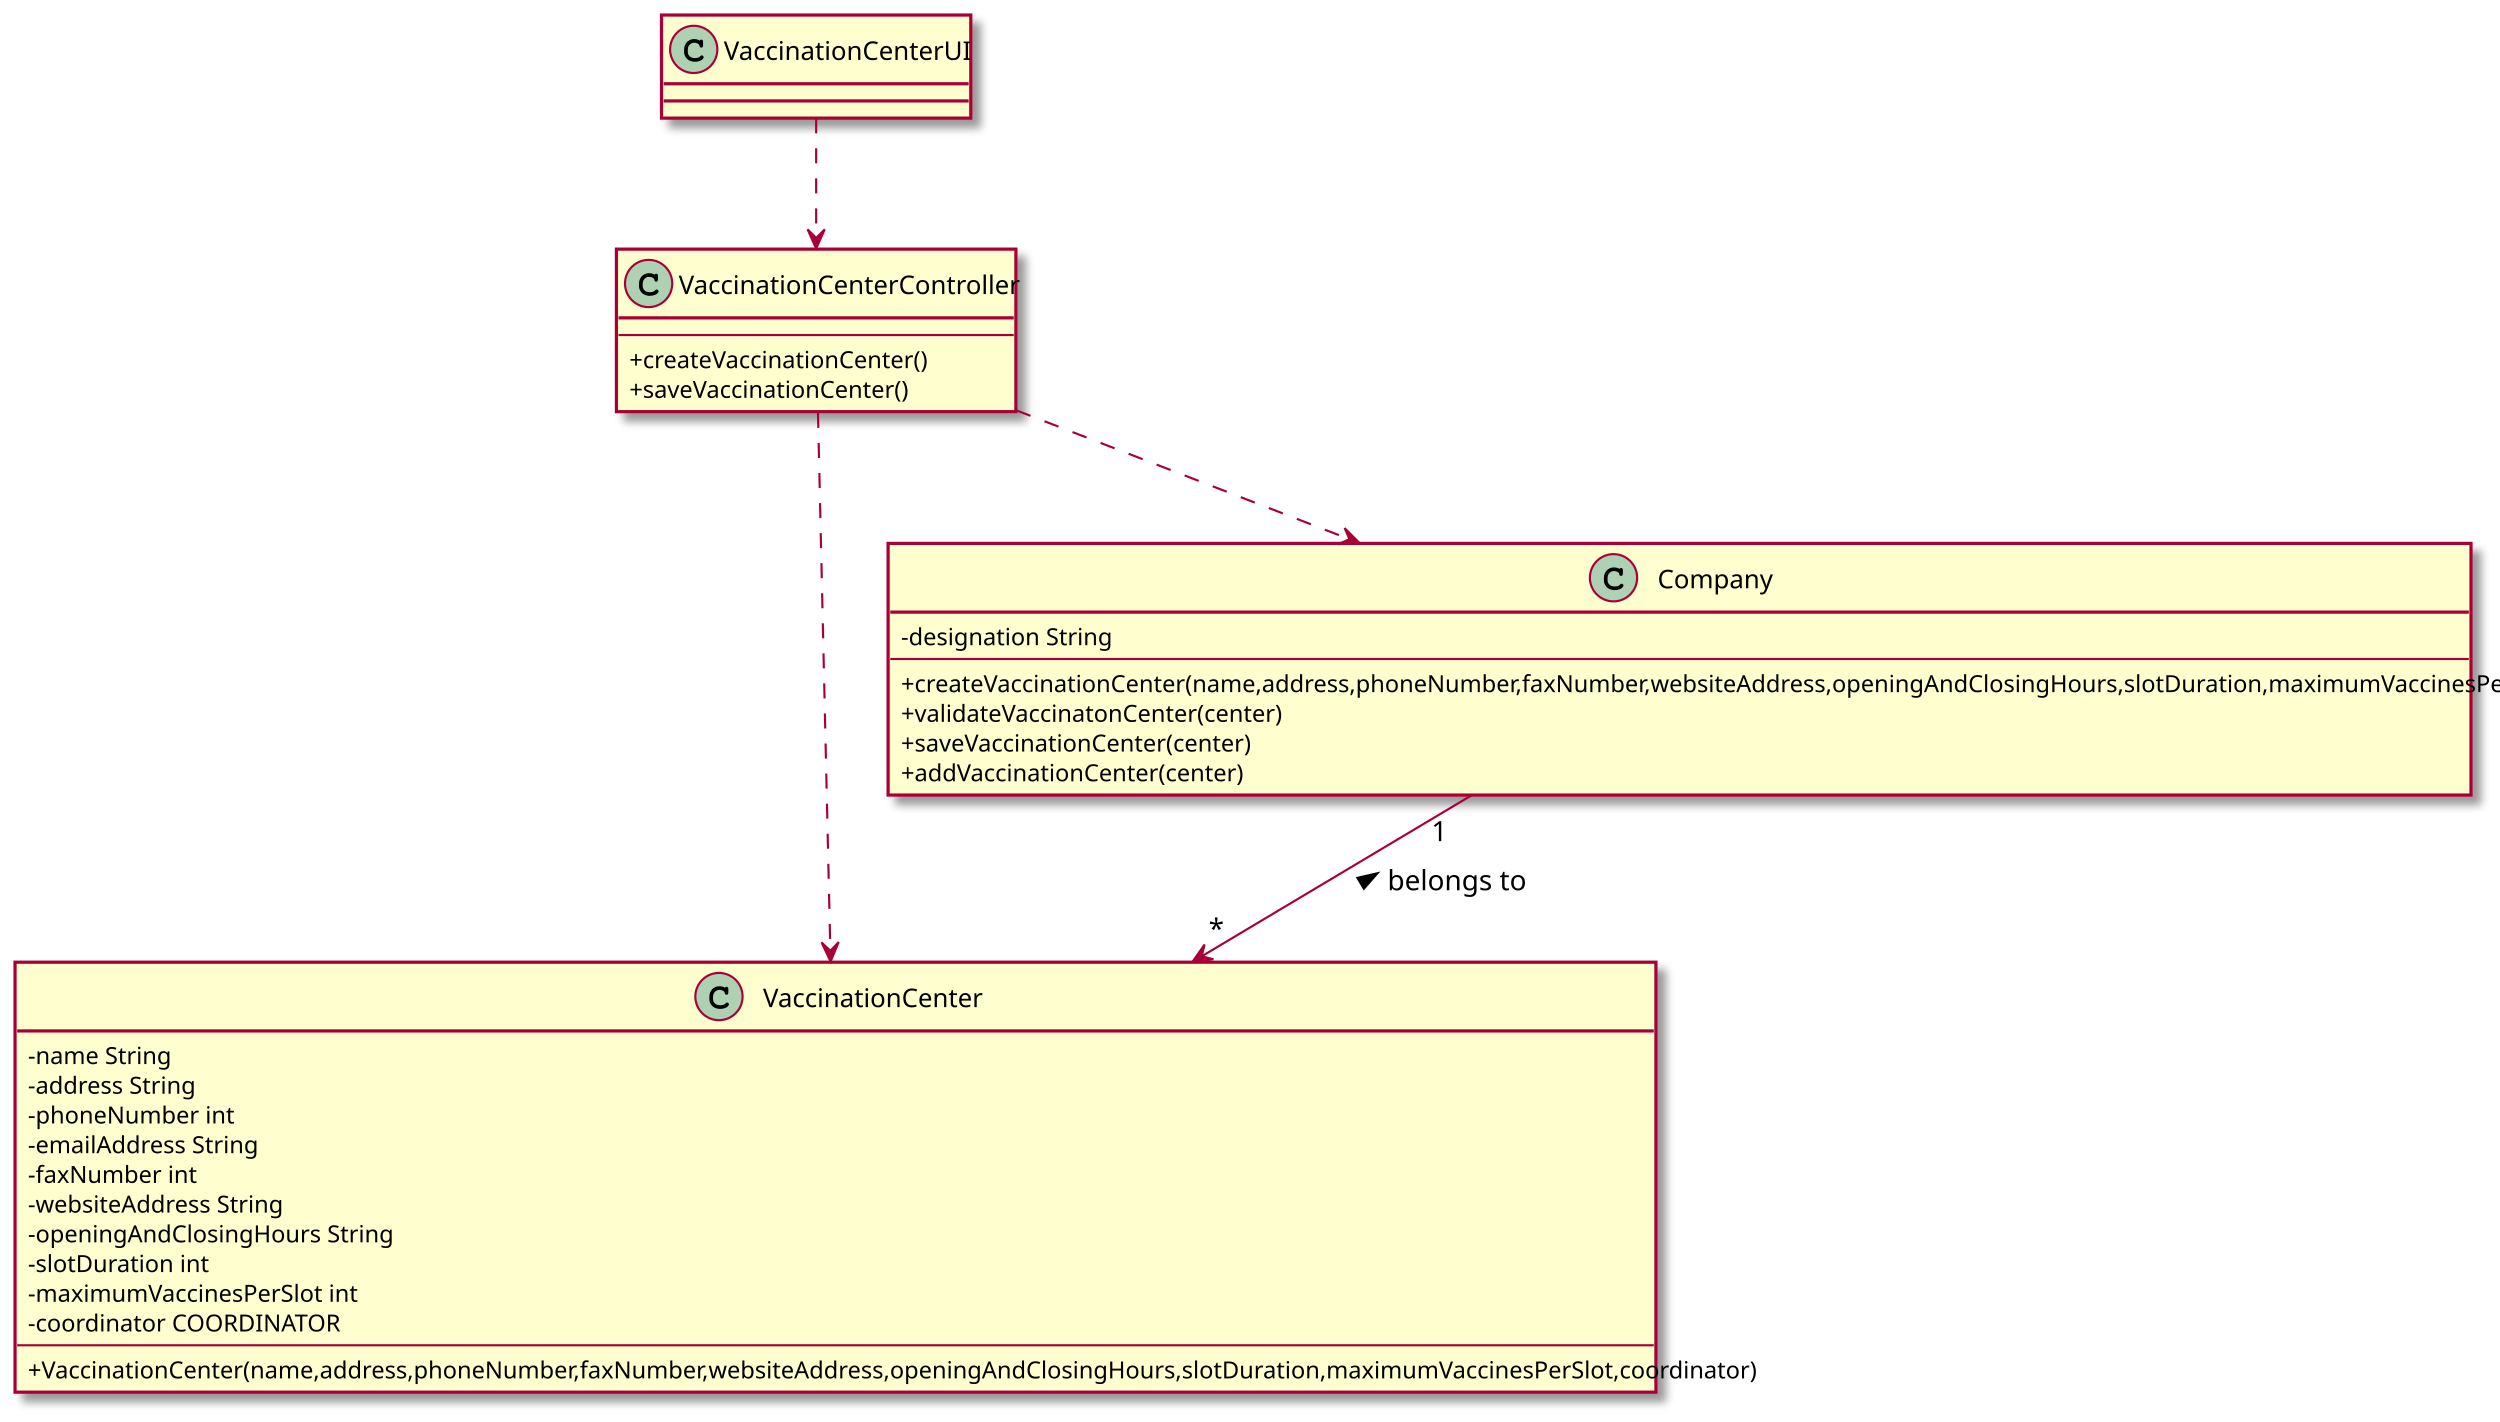
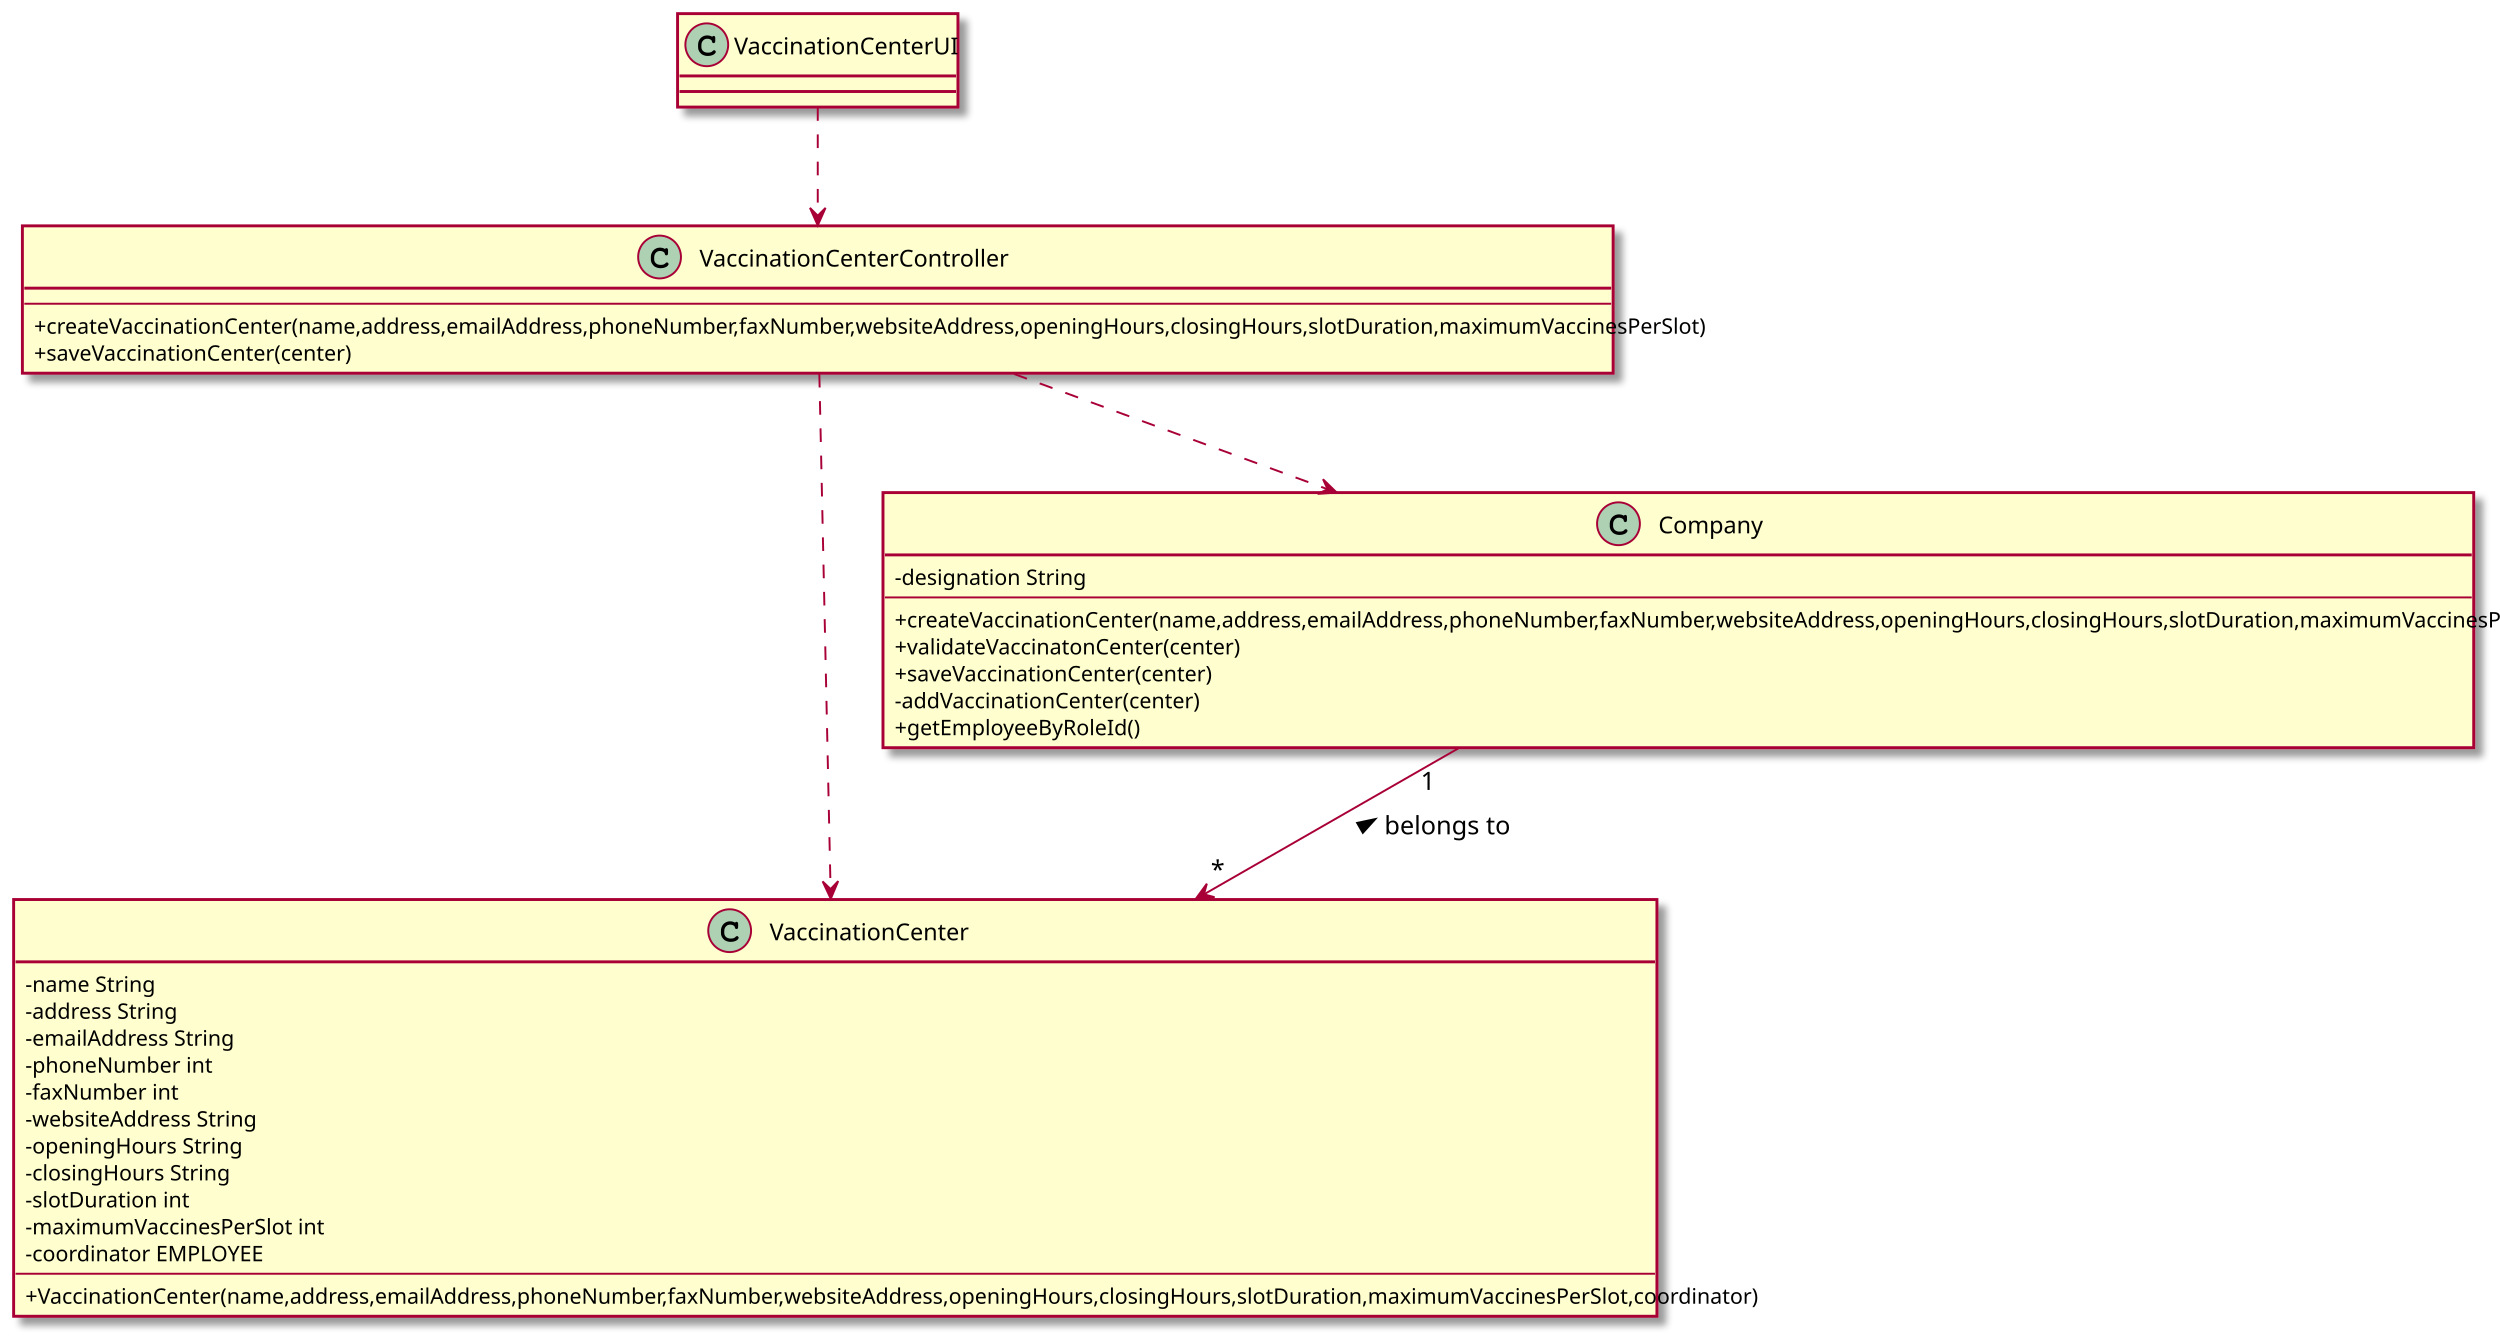
- <svg xmlns="http://www.w3.org/2000/svg" contentScriptType="application/ecmascript" contentStyleType="text/css" height="662px" preserveAspectRatio="none" style="width:1164px;height:662px;background:#FFFFFF;" version="1.1" viewBox="0 0 1164 662" width="1164px" zoomAndPan="magnify">
+ <svg xmlns="http://www.w3.org/2000/svg" contentScriptType="application/ecmascript" contentStyleType="text/css" height="690px" preserveAspectRatio="none" style="width:1284px;height:690px;background:#FFFFFF;" version="1.1" viewBox="0 0 1284 690" width="1284px" zoomAndPan="magnify">
  <defs>
-     <filter height="300%" id="f1mv7tnhyejuaz" width="300%" x="-1" y="-1">
+     <filter height="300%" id="fruioxqs7jt9d" width="300%" x="-1" y="-1">
      <feGaussianBlur result="blurOut" stdDeviation="2.0" />
      <feColorMatrix in="blurOut" result="blurOut2" type="matrix" values="0 0 0 0 0 0 0 0 0 0 0 0 0 0 0 0 0 0 .4 0" />
      <feOffset dx="4.0" dy="4.0" in="blurOut2" result="blurOut3" />
      <feBlend in="SourceGraphic" in2="blurOut3" mode="normal" />
    </filter>
  </defs>
  <g>
-     <rect codeLine="3" fill="#FEFECE" filter="url(#f1mv7tnhyejuaz)" height="200.195" id="VaccinationCenter" style="stroke:#A80036;stroke-width:1.5;" width="764" x="7" y="448" />
-     <ellipse cx="334.75" cy="464" fill="#ADD1B2" rx="11" ry="11" style="stroke:#A80036;stroke-width:1.0;" />
-     <path d="M337.516,459.875 Q337.672,459.656 337.859,459.547 Q338.047,459.438 338.266,459.438 Q338.641,459.438 338.875,459.703 Q339.109,459.953 339.109,460.562 L339.109,462.016 Q339.109,462.625 338.875,462.891 Q338.641,463.156 338.266,463.156 Q337.922,463.156 337.719,462.953 Q337.516,462.766 337.406,462.25 Q337.359,461.891 337.172,461.703 Q336.844,461.328 336.234,461.109 Q335.625,460.891 335,460.891 Q334.234,460.891 333.594,461.219 Q332.969,461.547 332.469,462.297 Q331.984,463.047 331.984,464.078 L331.984,465.172 Q331.984,466.406 332.875,467.234 Q333.766,468.047 335.359,468.047 Q336.297,468.047 336.953,467.797 Q337.344,467.641 337.766,467.203 Q338.031,466.938 338.172,466.859 Q338.328,466.781 338.531,466.781 Q338.859,466.781 339.109,467.047 Q339.375,467.297 339.375,467.641 Q339.375,467.984 339.031,468.391 Q338.531,468.969 337.734,469.297 Q336.656,469.75 335.359,469.75 Q333.844,469.75 332.641,469.125 Q331.656,468.625 330.969,467.562 Q330.281,466.484 330.281,465.203 L330.281,464.047 Q330.281,462.719 330.891,461.578 Q331.516,460.422 332.609,459.812 Q333.703,459.188 334.938,459.188 Q335.672,459.188 336.312,459.359 Q336.969,459.516 337.516,459.875 Z " fill="#000000" />
-     <text fill="#000000" font-family="sans-serif" font-size="12" lengthAdjust="spacing" textLength="100" x="355.25" y="468.91">VaccinationCenter</text>
-     <line style="stroke:#A80036;stroke-width:1.5;" x1="8" x2="770" y1="480" y2="480" />
-     <text fill="#000000" font-family="sans-serif" font-size="11" lengthAdjust="spacing" textLength="61" x="13" y="495.419">-name String</text>
-     <text fill="#000000" font-family="sans-serif" font-size="11" lengthAdjust="spacing" textLength="75" x="13" y="509.255">-address String</text>
-     <text fill="#000000" font-family="sans-serif" font-size="11" lengthAdjust="spacing" textLength="85" x="13" y="523.091">-phoneNumber int</text>
-     <text fill="#000000" font-family="sans-serif" font-size="11" lengthAdjust="spacing" textLength="101" x="13" y="536.927">-emailAddress String</text>
-     <text fill="#000000" font-family="sans-serif" font-size="11" lengthAdjust="spacing" textLength="71" x="13" y="550.763">-faxNumber int</text>
-     <text fill="#000000" font-family="sans-serif" font-size="11" lengthAdjust="spacing" textLength="116" x="13" y="564.599">-websiteAddress String</text>
-     <text fill="#000000" font-family="sans-serif" font-size="11" lengthAdjust="spacing" textLength="157" x="13" y="578.435">-openingAndClosingHours String</text>
-     <text fill="#000000" font-family="sans-serif" font-size="11" lengthAdjust="spacing" textLength="75" x="13" y="592.27">-slotDuration int</text>
-     <text fill="#000000" font-family="sans-serif" font-size="11" lengthAdjust="spacing" textLength="142" x="13" y="606.106">-maximumVaccinesPerSlot int</text>
-     <text fill="#000000" font-family="sans-serif" font-size="11" lengthAdjust="spacing" textLength="137" x="13" y="619.942">-coordinator COORDINATOR</text>
-     <line style="stroke:#A80036;stroke-width:1.0;" x1="8" x2="770" y1="626.359" y2="626.359" />
-     <text fill="#000000" font-family="sans-serif" font-size="11" lengthAdjust="spacing" textLength="752" x="13" y="641.778">+VaccinationCenter(name,address,phoneNumber,faxNumber,websiteAddress,openingAndClosingHours,slotDuration,maximumVaccinesPerSlot,coordinator)</text>
-     <rect codeLine="19" fill="#FEFECE" filter="url(#f1mv7tnhyejuaz)" height="117.18" id="Company" style="stroke:#A80036;stroke-width:1.5;" width="737" x="413.5" y="253" />
-     <ellipse cx="751.25" cy="269" fill="#ADD1B2" rx="11" ry="11" style="stroke:#A80036;stroke-width:1.0;" />
-     <path d="M754.016,264.875 Q754.172,264.656 754.359,264.547 Q754.547,264.438 754.766,264.438 Q755.141,264.438 755.375,264.703 Q755.609,264.953 755.609,265.562 L755.609,267.016 Q755.609,267.625 755.375,267.891 Q755.141,268.156 754.766,268.156 Q754.422,268.156 754.219,267.953 Q754.016,267.766 753.906,267.25 Q753.859,266.891 753.672,266.703 Q753.344,266.328 752.734,266.109 Q752.125,265.891 751.5,265.891 Q750.734,265.891 750.094,266.219 Q749.469,266.547 748.969,267.297 Q748.484,268.047 748.484,269.078 L748.484,270.172 Q748.484,271.406 749.375,272.234 Q750.266,273.047 751.859,273.047 Q752.797,273.047 753.453,272.797 Q753.844,272.641 754.266,272.203 Q754.531,271.938 754.672,271.859 Q754.828,271.781 755.031,271.781 Q755.359,271.781 755.609,272.047 Q755.875,272.297 755.875,272.641 Q755.875,272.984 755.531,273.391 Q755.031,273.969 754.234,274.297 Q753.156,274.75 751.859,274.75 Q750.344,274.75 749.141,274.125 Q748.156,273.625 747.469,272.562 Q746.781,271.484 746.781,270.203 L746.781,269.047 Q746.781,267.719 747.391,266.578 Q748.016,265.422 749.109,264.812 Q750.203,264.188 751.438,264.188 Q752.172,264.188 752.812,264.359 Q753.469,264.516 754.016,264.875 Z " fill="#000000" />
-     <text fill="#000000" font-family="sans-serif" font-size="12" lengthAdjust="spacing" textLength="53" x="771.75" y="273.91">Company</text>
-     <line style="stroke:#A80036;stroke-width:1.5;" x1="414.5" x2="1149.5" y1="285" y2="285" />
-     <text fill="#000000" font-family="sans-serif" font-size="11" lengthAdjust="spacing" textLength="90" x="419.5" y="300.419">-designation String</text>
-     <line style="stroke:#A80036;stroke-width:1.0;" x1="414.5" x2="1149.5" y1="306.836" y2="306.836" />
-     <text fill="#000000" font-family="sans-serif" font-size="11" lengthAdjust="spacing" textLength="725" x="419.5" y="322.255">+createVaccinationCenter(name,address,phoneNumber,faxNumber,websiteAddress,openingAndClosingHours,slotDuration,maximumVaccinesPerSlot)</text>
-     <text fill="#000000" font-family="sans-serif" font-size="11" lengthAdjust="spacing" textLength="169" x="419.5" y="336.091">+validateVaccinatonCenter(center)</text>
-     <text fill="#000000" font-family="sans-serif" font-size="11" lengthAdjust="spacing" textLength="158" x="419.5" y="349.927">+saveVaccinationCenter(center)</text>
-     <text fill="#000000" font-family="sans-serif" font-size="11" lengthAdjust="spacing" textLength="152" x="419.5" y="363.763">+addVaccinationCenter(center)</text>
-     <rect codeLine="28" fill="#FEFECE" filter="url(#f1mv7tnhyejuaz)" height="75.672" id="VaccinationCenterController" style="stroke:#A80036;stroke-width:1.5;" width="186" x="287" y="116" />
-     <ellipse cx="302" cy="132" fill="#ADD1B2" rx="11" ry="11" style="stroke:#A80036;stroke-width:1.0;" />
-     <path d="M304.766,127.875 Q304.922,127.656 305.109,127.547 Q305.297,127.438 305.516,127.438 Q305.891,127.438 306.125,127.703 Q306.359,127.953 306.359,128.562 L306.359,130.016 Q306.359,130.625 306.125,130.891 Q305.891,131.156 305.516,131.156 Q305.172,131.156 304.969,130.953 Q304.766,130.766 304.656,130.25 Q304.609,129.891 304.422,129.703 Q304.094,129.328 303.484,129.109 Q302.875,128.891 302.25,128.891 Q301.484,128.891 300.844,129.219 Q300.219,129.547 299.719,130.297 Q299.234,131.047 299.234,132.078 L299.234,133.172 Q299.234,134.406 300.125,135.234 Q301.016,136.047 302.609,136.047 Q303.547,136.047 304.203,135.797 Q304.594,135.641 305.016,135.203 Q305.281,134.938 305.422,134.859 Q305.578,134.781 305.781,134.781 Q306.109,134.781 306.359,135.047 Q306.625,135.297 306.625,135.641 Q306.625,135.984 306.281,136.391 Q305.781,136.969 304.984,137.297 Q303.906,137.75 302.609,137.75 Q301.094,137.75 299.891,137.125 Q298.906,136.625 298.219,135.562 Q297.531,134.484 297.531,133.203 L297.531,132.047 Q297.531,130.719 298.141,129.578 Q298.766,128.422 299.859,127.812 Q300.953,127.188 302.188,127.188 Q302.922,127.188 303.562,127.359 Q304.219,127.516 304.766,127.875 Z " fill="#000000" />
-     <text fill="#000000" font-family="sans-serif" font-size="12" lengthAdjust="spacing" textLength="154" x="316" y="136.91">VaccinationCenterController</text>
-     <line style="stroke:#A80036;stroke-width:1.5;" x1="288" x2="472" y1="148" y2="148" />
-     <line style="stroke:#A80036;stroke-width:1.0;" x1="288" x2="472" y1="156" y2="156" />
-     <text fill="#000000" font-family="sans-serif" font-size="11" lengthAdjust="spacing" textLength="134" x="293" y="171.419">+createVaccinationCenter()</text>
-     <text fill="#000000" font-family="sans-serif" font-size="11" lengthAdjust="spacing" textLength="127" x="293" y="185.255">+saveVaccinationCenter()</text>
-     <rect codeLine="34" fill="#FEFECE" filter="url(#f1mv7tnhyejuaz)" height="48" id="VaccinationCenterUI" style="stroke:#A80036;stroke-width:1.5;" width="144" x="308" y="7" />
-     <ellipse cx="323" cy="23" fill="#ADD1B2" rx="11" ry="11" style="stroke:#A80036;stroke-width:1.0;" />
-     <path d="M325.766,18.875 Q325.922,18.656 326.109,18.547 Q326.297,18.438 326.516,18.438 Q326.891,18.438 327.125,18.703 Q327.359,18.953 327.359,19.562 L327.359,21.016 Q327.359,21.625 327.125,21.891 Q326.891,22.156 326.516,22.156 Q326.172,22.156 325.969,21.953 Q325.766,21.766 325.656,21.25 Q325.609,20.891 325.422,20.703 Q325.094,20.328 324.484,20.109 Q323.875,19.891 323.25,19.891 Q322.484,19.891 321.844,20.219 Q321.219,20.547 320.719,21.297 Q320.234,22.047 320.234,23.078 L320.234,24.172 Q320.234,25.406 321.125,26.234 Q322.016,27.047 323.609,27.047 Q324.547,27.047 325.203,26.797 Q325.594,26.641 326.016,26.203 Q326.281,25.938 326.422,25.859 Q326.578,25.781 326.781,25.781 Q327.109,25.781 327.359,26.047 Q327.625,26.297 327.625,26.641 Q327.625,26.984 327.281,27.391 Q326.781,27.969 325.984,28.297 Q324.906,28.75 323.609,28.75 Q322.094,28.75 320.891,28.125 Q319.906,27.625 319.219,26.562 Q318.531,25.484 318.531,24.203 L318.531,23.047 Q318.531,21.719 319.141,20.578 Q319.766,19.422 320.859,18.812 Q321.953,18.188 323.188,18.188 Q323.922,18.188 324.562,18.359 Q325.219,18.516 325.766,18.875 Z " fill="#000000" />
-     <text fill="#000000" font-family="sans-serif" font-size="12" lengthAdjust="spacing" textLength="112" x="337" y="27.91">VaccinationCenterUI</text>
-     <line style="stroke:#A80036;stroke-width:1.5;" x1="309" x2="451" y1="39" y2="39" />
-     <line style="stroke:#A80036;stroke-width:1.5;" x1="309" x2="451" y1="47" y2="47" />
-     <path codeLine="36" d="M380,55.04 C380,70.71 380,91.91 380,110.58 " fill="none" id="VaccinationCenterUI-to-VaccinationCenterController" style="stroke:#A80036;stroke-width:1.0;stroke-dasharray:7.0,7.0;" />
-     <polygon fill="#A80036" points="380,115.77,384,106.77,380,110.77,376,106.77,380,115.77" style="stroke:#A80036;stroke-width:1.0;" />
-     <path codeLine="37" d="M473.24,191.07 C519.28,208.88 576.03,230.83 628.27,251.04 " fill="none" id="VaccinationCenterController-to-Company" style="stroke:#A80036;stroke-width:1.0;stroke-dasharray:7.0,7.0;" />
-     <polygon fill="#A80036" points="632.99,252.86,626.049,245.873,628.329,251.05,623.152,253.33,632.99,252.86" style="stroke:#A80036;stroke-width:1.0;" />
-     <path codeLine="38" d="M685.61,370.02 C647.6,392.7 602.77,419.44 559.63,445.18 " fill="none" id="Company-to-VaccinationCenter" style="stroke:#A80036;stroke-width:1.0;" />
-     <polygon fill="#A80036" points="555.2,447.83,564.975,446.63,559.487,445.257,560.86,439.77,555.2,447.83" style="stroke:#A80036;stroke-width:1.0;" />
-     <polygon fill="#000000" points="641.294,406.614,632.02,408.724,635.032,413.772,641.294,406.614" style="stroke:#000000;stroke-width:1.0;" />
-     <text fill="#000000" font-family="sans-serif" font-size="13" lengthAdjust="spacing" textLength="60" x="646" y="414.495">belongs to</text>
-     <text fill="#000000" font-family="sans-serif" font-size="13" lengthAdjust="spacing" textLength="7" x="666.436" y="391.633">1</text>
-     <text fill="#000000" font-family="sans-serif" font-size="13" lengthAdjust="spacing" textLength="5" x="562.733" y="437.049">*</text>
-     <path codeLine="39" d="M380.85,192.23 C382.16,249.08 384.7,359.63 386.6,442.28 " fill="none" id="VaccinationCenterController-to-VaccinationCenter" style="stroke:#A80036;stroke-width:1.0;stroke-dasharray:7.0,7.0;" />
-     <polygon fill="#A80036" points="386.72,447.69,390.513,438.601,386.605,442.691,382.515,438.784,386.72,447.69" style="stroke:#A80036;stroke-width:1.0;" />
+     <rect codeLine="3" fill="#FEFECE" filter="url(#fruioxqs7jt9d)" height="214.031" id="VaccinationCenter" style="stroke:#A80036;stroke-width:1.5;" width="844" x="7" y="462" />
+     <ellipse cx="374.75" cy="478" fill="#ADD1B2" rx="11" ry="11" style="stroke:#A80036;stroke-width:1.0;" />
+     <path d="M377.516,473.875 Q377.672,473.656 377.859,473.547 Q378.047,473.438 378.266,473.438 Q378.641,473.438 378.875,473.703 Q379.109,473.953 379.109,474.562 L379.109,476.016 Q379.109,476.625 378.875,476.891 Q378.641,477.156 378.266,477.156 Q377.922,477.156 377.719,476.953 Q377.516,476.766 377.406,476.25 Q377.359,475.891 377.172,475.703 Q376.844,475.328 376.234,475.109 Q375.625,474.891 375,474.891 Q374.234,474.891 373.594,475.219 Q372.969,475.547 372.469,476.297 Q371.984,477.047 371.984,478.078 L371.984,479.172 Q371.984,480.406 372.875,481.234 Q373.766,482.047 375.359,482.047 Q376.297,482.047 376.953,481.797 Q377.344,481.641 377.766,481.203 Q378.031,480.938 378.172,480.859 Q378.328,480.781 378.531,480.781 Q378.859,480.781 379.109,481.047 Q379.375,481.297 379.375,481.641 Q379.375,481.984 379.031,482.391 Q378.531,482.969 377.734,483.297 Q376.656,483.75 375.359,483.75 Q373.844,483.75 372.641,483.125 Q371.656,482.625 370.969,481.562 Q370.281,480.484 370.281,479.203 L370.281,478.047 Q370.281,476.719 370.891,475.578 Q371.516,474.422 372.609,473.812 Q373.703,473.188 374.938,473.188 Q375.672,473.188 376.312,473.359 Q376.969,473.516 377.516,473.875 Z " fill="#000000" />
+     <text fill="#000000" font-family="sans-serif" font-size="12" lengthAdjust="spacing" textLength="100" x="395.25" y="482.91">VaccinationCenter</text>
+     <line style="stroke:#A80036;stroke-width:1.5;" x1="8" x2="850" y1="494" y2="494" />
+     <text fill="#000000" font-family="sans-serif" font-size="11" lengthAdjust="spacing" textLength="61" x="13" y="509.419">-name String</text>
+     <text fill="#000000" font-family="sans-serif" font-size="11" lengthAdjust="spacing" textLength="75" x="13" y="523.255">-address String</text>
+     <text fill="#000000" font-family="sans-serif" font-size="11" lengthAdjust="spacing" textLength="101" x="13" y="537.091">-emailAddress String</text>
+     <text fill="#000000" font-family="sans-serif" font-size="11" lengthAdjust="spacing" textLength="85" x="13" y="550.927">-phoneNumber int</text>
+     <text fill="#000000" font-family="sans-serif" font-size="11" lengthAdjust="spacing" textLength="71" x="13" y="564.763">-faxNumber int</text>
+     <text fill="#000000" font-family="sans-serif" font-size="11" lengthAdjust="spacing" textLength="116" x="13" y="578.599">-websiteAddress String</text>
+     <text fill="#000000" font-family="sans-serif" font-size="11" lengthAdjust="spacing" textLength="102" x="13" y="592.435">-openingHours String</text>
+     <text fill="#000000" font-family="sans-serif" font-size="11" lengthAdjust="spacing" textLength="98" x="13" y="606.27">-closingHours String</text>
+     <text fill="#000000" font-family="sans-serif" font-size="11" lengthAdjust="spacing" textLength="75" x="13" y="620.106">-slotDuration int</text>
+     <text fill="#000000" font-family="sans-serif" font-size="11" lengthAdjust="spacing" textLength="142" x="13" y="633.942">-maximumVaccinesPerSlot int</text>
+     <text fill="#000000" font-family="sans-serif" font-size="11" lengthAdjust="spacing" textLength="116" x="13" y="647.778">-coordinator EMPLOYEE</text>
+     <line style="stroke:#A80036;stroke-width:1.0;" x1="8" x2="850" y1="654.195" y2="654.195" />
+     <text fill="#000000" font-family="sans-serif" font-size="11" lengthAdjust="spacing" textLength="832" x="13" y="669.614">+VaccinationCenter(name,address,emailAddress,phoneNumber,faxNumber,websiteAddress,openingHours,closingHours,slotDuration,maximumVaccinesPerSlot,coordinator)</text>
+     <rect codeLine="20" fill="#FEFECE" filter="url(#fruioxqs7jt9d)" height="131.016" id="Company" style="stroke:#A80036;stroke-width:1.5;" width="817" x="453.5" y="253" />
+     <ellipse cx="831.25" cy="269" fill="#ADD1B2" rx="11" ry="11" style="stroke:#A80036;stroke-width:1.0;" />
+     <path d="M834.016,264.875 Q834.172,264.656 834.359,264.547 Q834.547,264.438 834.766,264.438 Q835.141,264.438 835.375,264.703 Q835.609,264.953 835.609,265.562 L835.609,267.016 Q835.609,267.625 835.375,267.891 Q835.141,268.156 834.766,268.156 Q834.422,268.156 834.219,267.953 Q834.016,267.766 833.906,267.25 Q833.859,266.891 833.672,266.703 Q833.344,266.328 832.734,266.109 Q832.125,265.891 831.5,265.891 Q830.734,265.891 830.094,266.219 Q829.469,266.547 828.969,267.297 Q828.484,268.047 828.484,269.078 L828.484,270.172 Q828.484,271.406 829.375,272.234 Q830.266,273.047 831.859,273.047 Q832.797,273.047 833.453,272.797 Q833.844,272.641 834.266,272.203 Q834.531,271.938 834.672,271.859 Q834.828,271.781 835.031,271.781 Q835.359,271.781 835.609,272.047 Q835.875,272.297 835.875,272.641 Q835.875,272.984 835.531,273.391 Q835.031,273.969 834.234,274.297 Q833.156,274.75 831.859,274.75 Q830.344,274.75 829.141,274.125 Q828.156,273.625 827.469,272.562 Q826.781,271.484 826.781,270.203 L826.781,269.047 Q826.781,267.719 827.391,266.578 Q828.016,265.422 829.109,264.812 Q830.203,264.188 831.438,264.188 Q832.172,264.188 832.812,264.359 Q833.469,264.516 834.016,264.875 Z " fill="#000000" />
+     <text fill="#000000" font-family="sans-serif" font-size="12" lengthAdjust="spacing" textLength="53" x="851.75" y="273.91">Company</text>
+     <line style="stroke:#A80036;stroke-width:1.5;" x1="454.5" x2="1269.5" y1="285" y2="285" />
+     <text fill="#000000" font-family="sans-serif" font-size="11" lengthAdjust="spacing" textLength="90" x="459.5" y="300.419">-designation String</text>
+     <line style="stroke:#A80036;stroke-width:1.0;" x1="454.5" x2="1269.5" y1="306.836" y2="306.836" />
+     <text fill="#000000" font-family="sans-serif" font-size="11" lengthAdjust="spacing" textLength="805" x="459.5" y="322.255">+createVaccinationCenter(name,address,emailAddress,phoneNumber,faxNumber,websiteAddress,openingHours,closingHours,slotDuration,maximumVaccinesPerSlot)</text>
+     <text fill="#000000" font-family="sans-serif" font-size="11" lengthAdjust="spacing" textLength="169" x="459.5" y="336.091">+validateVaccinatonCenter(center)</text>
+     <text fill="#000000" font-family="sans-serif" font-size="11" lengthAdjust="spacing" textLength="158" x="459.5" y="349.927">+saveVaccinationCenter(center)</text>
+     <text fill="#000000" font-family="sans-serif" font-size="11" lengthAdjust="spacing" textLength="150" x="459.5" y="363.763">-addVaccinationCenter(center)</text>
+     <text fill="#000000" font-family="sans-serif" font-size="11" lengthAdjust="spacing" textLength="117" x="459.5" y="377.599">+getEmployeeByRoleId()</text>
+     <rect codeLine="30" fill="#FEFECE" filter="url(#fruioxqs7jt9d)" height="75.672" id="VaccinationCenterController" style="stroke:#A80036;stroke-width:1.5;" width="817" x="11.5" y="116" />
+     <ellipse cx="338.75" cy="132" fill="#ADD1B2" rx="11" ry="11" style="stroke:#A80036;stroke-width:1.0;" />
+     <path d="M341.516,127.875 Q341.672,127.656 341.859,127.547 Q342.047,127.438 342.266,127.438 Q342.641,127.438 342.875,127.703 Q343.109,127.953 343.109,128.562 L343.109,130.016 Q343.109,130.625 342.875,130.891 Q342.641,131.156 342.266,131.156 Q341.922,131.156 341.719,130.953 Q341.516,130.766 341.406,130.25 Q341.359,129.891 341.172,129.703 Q340.844,129.328 340.234,129.109 Q339.625,128.891 339,128.891 Q338.234,128.891 337.594,129.219 Q336.969,129.547 336.469,130.297 Q335.984,131.047 335.984,132.078 L335.984,133.172 Q335.984,134.406 336.875,135.234 Q337.766,136.047 339.359,136.047 Q340.297,136.047 340.953,135.797 Q341.344,135.641 341.766,135.203 Q342.031,134.938 342.172,134.859 Q342.328,134.781 342.531,134.781 Q342.859,134.781 343.109,135.047 Q343.375,135.297 343.375,135.641 Q343.375,135.984 343.031,136.391 Q342.531,136.969 341.734,137.297 Q340.656,137.75 339.359,137.75 Q337.844,137.75 336.641,137.125 Q335.656,136.625 334.969,135.562 Q334.281,134.484 334.281,133.203 L334.281,132.047 Q334.281,130.719 334.891,129.578 Q335.516,128.422 336.609,127.812 Q337.703,127.188 338.938,127.188 Q339.672,127.188 340.312,127.359 Q340.969,127.516 341.516,127.875 Z " fill="#000000" />
+     <text fill="#000000" font-family="sans-serif" font-size="12" lengthAdjust="spacing" textLength="154" x="359.25" y="136.91">VaccinationCenterController</text>
+     <line style="stroke:#A80036;stroke-width:1.5;" x1="12.5" x2="827.5" y1="148" y2="148" />
+     <line style="stroke:#A80036;stroke-width:1.0;" x1="12.5" x2="827.5" y1="156" y2="156" />
+     <text fill="#000000" font-family="sans-serif" font-size="11" lengthAdjust="spacing" textLength="805" x="17.5" y="171.419">+createVaccinationCenter(name,address,emailAddress,phoneNumber,faxNumber,websiteAddress,openingHours,closingHours,slotDuration,maximumVaccinesPerSlot)</text>
+     <text fill="#000000" font-family="sans-serif" font-size="11" lengthAdjust="spacing" textLength="158" x="17.5" y="185.255">+saveVaccinationCenter(center)</text>
+     <rect codeLine="36" fill="#FEFECE" filter="url(#fruioxqs7jt9d)" height="48" id="VaccinationCenterUI" style="stroke:#A80036;stroke-width:1.5;" width="144" x="348" y="7" />
+     <ellipse cx="363" cy="23" fill="#ADD1B2" rx="11" ry="11" style="stroke:#A80036;stroke-width:1.0;" />
+     <path d="M365.766,18.875 Q365.922,18.656 366.109,18.547 Q366.297,18.438 366.516,18.438 Q366.891,18.438 367.125,18.703 Q367.359,18.953 367.359,19.562 L367.359,21.016 Q367.359,21.625 367.125,21.891 Q366.891,22.156 366.516,22.156 Q366.172,22.156 365.969,21.953 Q365.766,21.766 365.656,21.25 Q365.609,20.891 365.422,20.703 Q365.094,20.328 364.484,20.109 Q363.875,19.891 363.25,19.891 Q362.484,19.891 361.844,20.219 Q361.219,20.547 360.719,21.297 Q360.234,22.047 360.234,23.078 L360.234,24.172 Q360.234,25.406 361.125,26.234 Q362.016,27.047 363.609,27.047 Q364.547,27.047 365.203,26.797 Q365.594,26.641 366.016,26.203 Q366.281,25.938 366.422,25.859 Q366.578,25.781 366.781,25.781 Q367.109,25.781 367.359,26.047 Q367.625,26.297 367.625,26.641 Q367.625,26.984 367.281,27.391 Q366.781,27.969 365.984,28.297 Q364.906,28.75 363.609,28.75 Q362.094,28.75 360.891,28.125 Q359.906,27.625 359.219,26.562 Q358.531,25.484 358.531,24.203 L358.531,23.047 Q358.531,21.719 359.141,20.578 Q359.766,19.422 360.859,18.812 Q361.953,18.188 363.188,18.188 Q363.922,18.188 364.562,18.359 Q365.219,18.516 365.766,18.875 Z " fill="#000000" />
+     <text fill="#000000" font-family="sans-serif" font-size="12" lengthAdjust="spacing" textLength="112" x="377" y="27.91">VaccinationCenterUI</text>
+     <line style="stroke:#A80036;stroke-width:1.5;" x1="349" x2="491" y1="39" y2="39" />
+     <line style="stroke:#A80036;stroke-width:1.5;" x1="349" x2="491" y1="47" y2="47" />
+     <path codeLine="38" d="M420,55.04 C420,70.71 420,91.91 420,110.58 " fill="none" id="VaccinationCenterUI-to-VaccinationCenterController" style="stroke:#A80036;stroke-width:1.0;stroke-dasharray:7.0,7.0;" />
+     <polygon fill="#A80036" points="420,115.77,424,106.77,420,110.77,416,106.77,420,115.77" style="stroke:#A80036;stroke-width:1.0;" />
+     <path codeLine="39" d="M520.85,192.08 C568.46,209.58 626.76,231.01 681.6,251.18 " fill="none" id="VaccinationCenterController-to-Company" style="stroke:#A80036;stroke-width:1.0;stroke-dasharray:7.0,7.0;" />
+     <polygon fill="#A80036" points="686.56,253,679.494,246.139,681.867,251.274,676.732,253.648,686.56,253" style="stroke:#A80036;stroke-width:1.0;" />
+     <path codeLine="40" d="M749.36,384.14 C709.39,407.08 663.23,433.58 618.61,459.18 " fill="none" id="Company-to-VaccinationCenter" style="stroke:#A80036;stroke-width:1.0;" />
+     <polygon fill="#A80036" points="614.02,461.82,623.817,460.807,618.356,459.33,619.833,453.869,614.02,461.82" style="stroke:#A80036;stroke-width:1.0;" />
+     <polygon fill="#000000" points="706.337,420.687,697.029,422.64,699.955,427.738,706.337,420.687" style="stroke:#000000;stroke-width:1.0;" />
+     <text fill="#000000" font-family="sans-serif" font-size="13" lengthAdjust="spacing" textLength="60" x="711" y="428.495">belongs to</text>
+     <text fill="#000000" font-family="sans-serif" font-size="13" lengthAdjust="spacing" textLength="7" x="729.657" y="405.708">1</text>
+     <text fill="#000000" font-family="sans-serif" font-size="13" lengthAdjust="spacing" textLength="5" x="621.853" y="451.228">*</text>
+     <path codeLine="41" d="M420.81,192.01 C422.09,250.93 424.65,368.37 426.57,456.4 " fill="none" id="VaccinationCenterController-to-VaccinationCenter" style="stroke:#A80036;stroke-width:1.0;stroke-dasharray:7.0,7.0;" />
+     <polygon fill="#A80036" points="426.68,461.62,430.499,452.542,426.58,456.621,422.501,452.702,426.68,461.62" style="stroke:#A80036;stroke-width:1.0;" />
  </g>
</svg>
